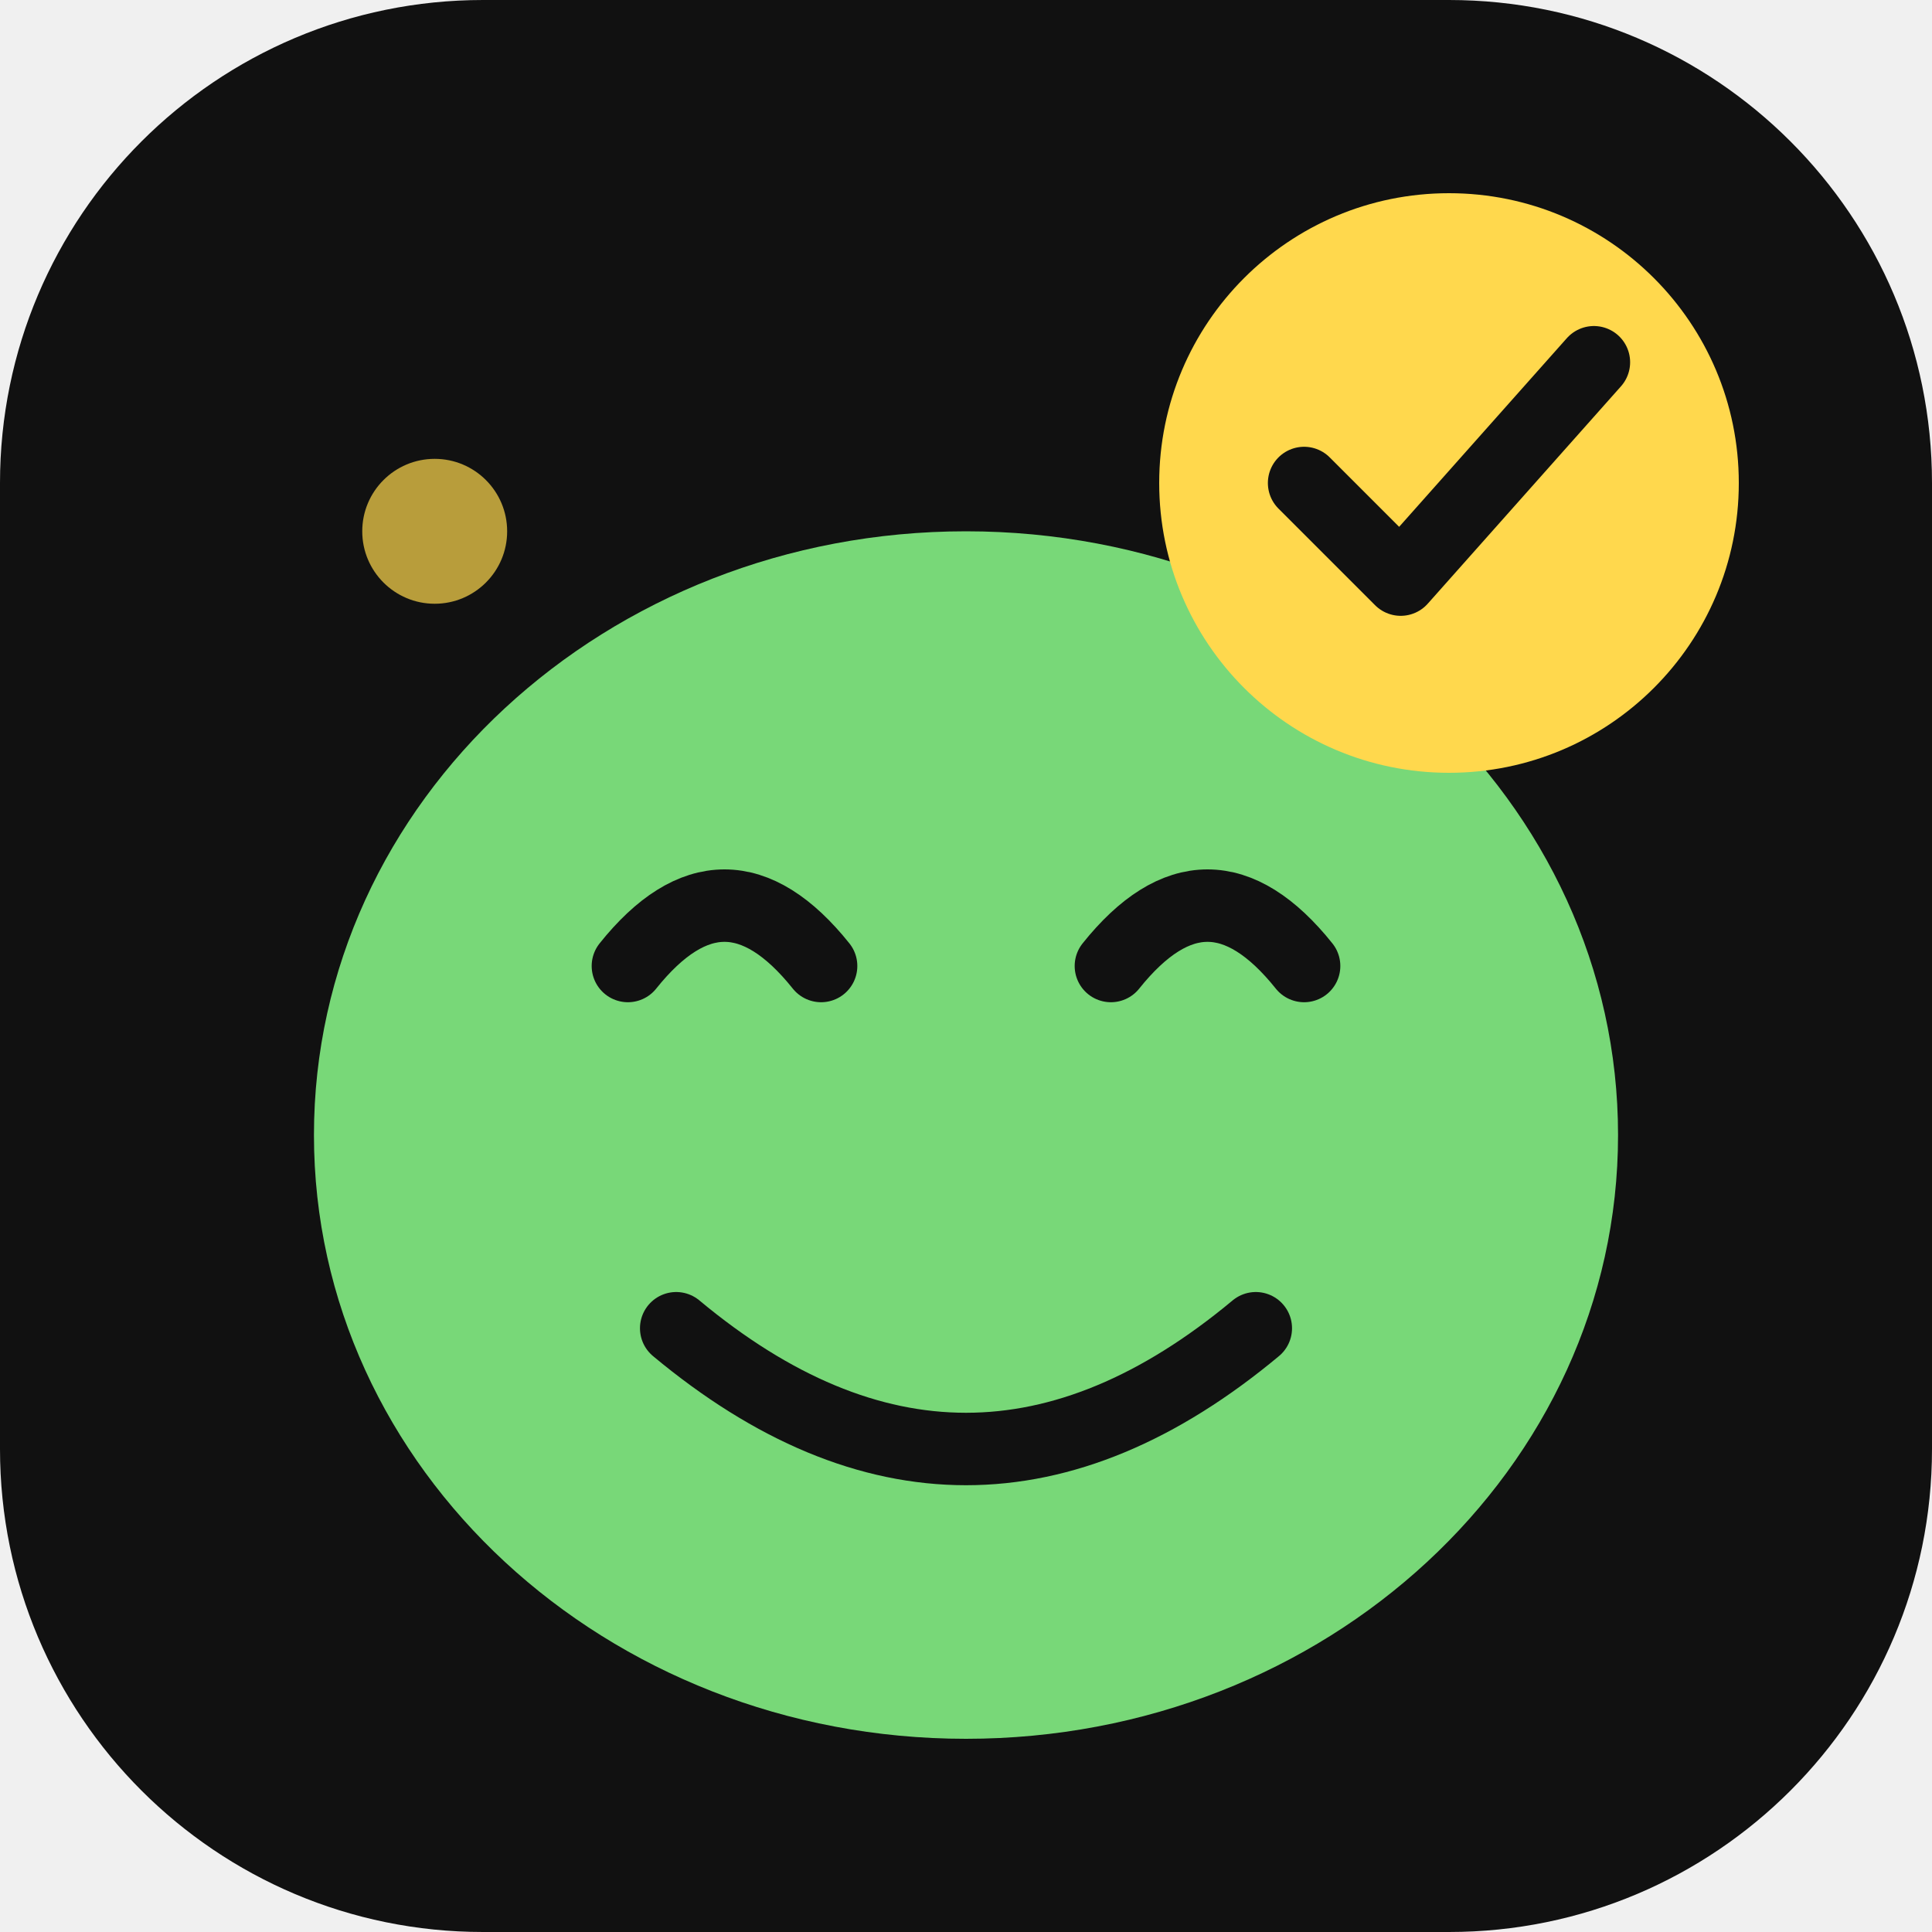
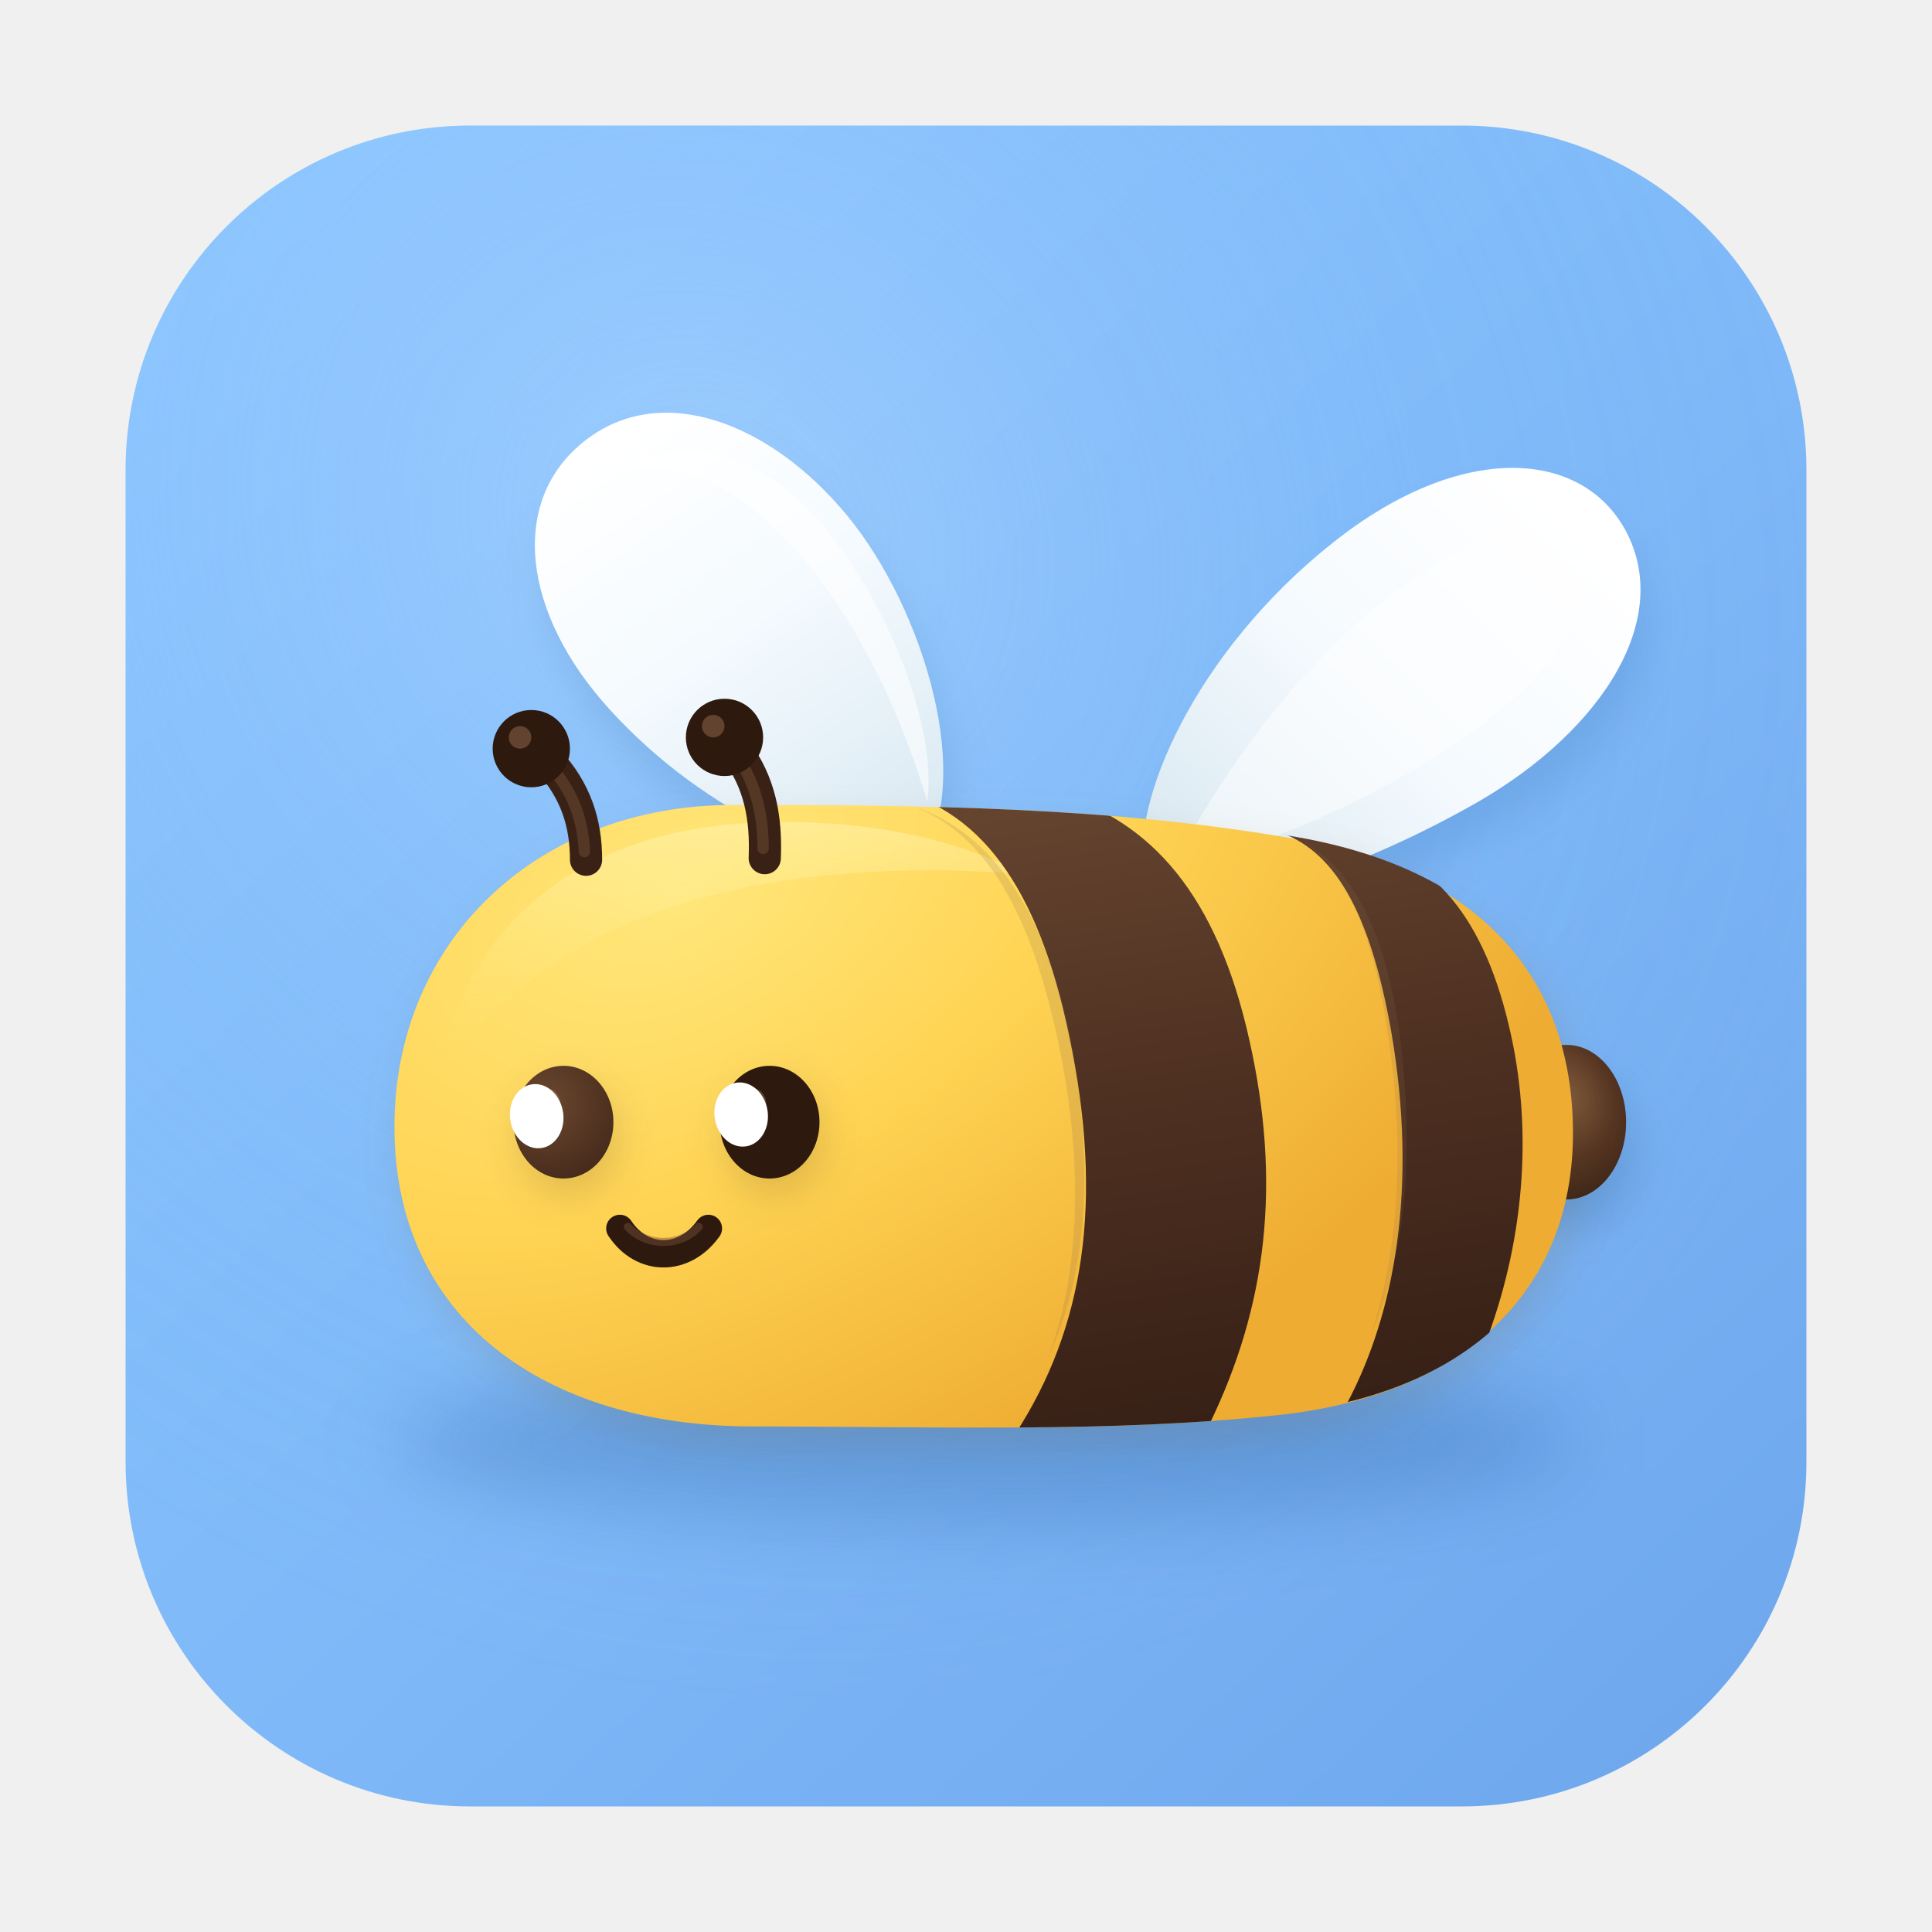
- <svg xmlns="http://www.w3.org/2000/svg" viewBox="0 0 80 80" fill="none">
-   <rect width="80" height="80" rx="20" fill="#111111" />
-   <ellipse cx="40" cy="47" rx="27" ry="25" fill="#78D878" />
-   <path d="M26 40 Q30 35 34 40" stroke="#111" stroke-width="3" fill="none" stroke-linecap="round" />
-   <path d="M46 40 Q50 35 54 40" stroke="#111" stroke-width="3" fill="none" stroke-linecap="round" />
-   <path d="M28 55 Q40 65 52 55" stroke="#111" stroke-width="3" fill="none" stroke-linecap="round" />
-   <circle cx="60" cy="20" r="12" fill="#FFD84D" />
-   <path d="M54 20 L58 24 L66 15" stroke="#111" stroke-width="3" fill="none" stroke-linecap="round" stroke-linejoin="round" />
-   <circle cx="18" cy="22" r="3" fill="#FFD84D" opacity="0.7" />
+ <svg xmlns="http://www.w3.org/2000/svg" width="1200" height="1200" viewBox="0 0 1200 1200" fill="none">
+   <path d="M908 78H292C173.811 78 78 173.811 78 292V908C78 1026.19 173.811 1122 292 1122H908C1026.19 1122 1122 1026.19 1122 908V292C1122 173.811 1026.19 78 908 78Z" fill="url(#paint0_linear_65_269)" />
+   <path d="M908 78H292C173.811 78 78 173.811 78 292V908C78 1026.19 173.811 1122 292 1122H908C1026.19 1122 1122 1026.19 1122 908V292C1122 173.811 1026.19 78 908 78Z" fill="url(#paint1_radial_65_269)" />
+   <g filter="url(#filter0_f_65_269)">
+     <path d="M612 944C813.584 944 977 922.062 977 895C977 867.938 813.584 846 612 846C410.416 846 247 867.938 247 895C247 922.062 410.416 944 612 944Z" fill="#245C9E" fill-opacity="0.27" />
+   </g>
+   <g filter="url(#filter1_f_65_269)">
+     <path d="M576 557C529 563 444 526 385 461C330 401 322 331 369 294C417 256 485 283 532 340C580 398 613 507 576 557Z" fill="#346DA8" fill-opacity="0.18" />
+   </g>
+   <path d="M570 537C523 543 438 506 379 441C324 381 316 311 363 274C411 236 479 263 526 320C574 378 607 487 570 537Z" fill="url(#paint2_linear_65_269)" />
+   <path d="M383 294C423 266 473 282 510 325C552 375 582 451 576 498C555 428 519 359 471 319C439 292 409 286 383 294Z" fill="white" fill-opacity="0.58" />
+   <g filter="url(#filter2_f_65_269)">
+     <path d="M716 565C706 520 747 425 833 357C912 294 989 298 1016 352C1044 409 995 479 916 522C837 566 733 600 716 565Z" fill="#346DA8" fill-opacity="0.18" />
+   </g>
+   <path d="M711 545C701 500 742 405 828 337C907 274 984 278 1011 332C1039 389 990 459 911 502C832 546 728 580 711 545Z" fill="url(#paint3_linear_65_269)" />
+   <path d="M982 326C1001 371 963 423 901 464C835 507 767 531 728 539C757 483 800 422 856 376C908 334 950 319 982 326Z" fill="white" fill-opacity="0.48" />
+   <g filter="url(#filter3_f_65_269)">
+     <path d="M979 763C999.435 763 1016 741.51 1016 715C1016 688.49 999.435 667 979 667C958.565 667 942 688.49 942 715C942 741.51 958.565 763 979 763Z" fill="#2E5A8B" fill-opacity="0.22" />
+   </g>
+   <path d="M973 745C993.435 745 1010 723.51 1010 697C1010 670.49 993.435 649 973 649C952.565 649 936 670.49 936 697C936 723.51 952.565 745 973 745Z" fill="url(#paint4_radial_65_269)" />
+   <path d="M962 700C968.627 700 974 691.493 974 681C974 670.507 968.627 662 962 662C955.373 662 950 670.507 950 681C950 691.493 955.373 700 962 700Z" fill="#A47A59" fill-opacity="0.33" />
+   <g filter="url(#filter4_f_65_269)">
+     <path d="M460 511C339 511 250 595 250 711C250 830 343 897 473 897C588 897 695 901 798 890C914 878 982 813 982 715C982 616 922 552 809 532C695 512 577 511 460 511Z" fill="#7A5B2A" fill-opacity="0.16" />
+   </g>
+   <path d="M455 500C334 500 245 584 245 700C245 819 338 886 468 886C583 886 690 890 793 879C909 867 977 802 977 704C977 605 917 541 804 521C690 501 572 500 455 500Z" fill="url(#paint5_radial_65_269)" />
+   <mask id="mask0_65_269" style="mask-type:luminance" maskUnits="userSpaceOnUse" x="245" y="500" width="732" height="387">
+     <path d="M455 500C334 500 245 584 245 700C245 819 338 886 468 886C583 886 690 890 793 879C909 867 977 802 977 704C977 605 917 541 804 521C690 501 572 500 455 500Z" fill="white" />
+   </mask>
+   <g mask="url(#mask0_65_269)">
+     <path d="M275 654C298 563 371 516 467 511C534 508 592 520 636 543C535 535 417 545 338 603C307 626 287 648 275 654Z" fill="url(#paint6_linear_65_269)" />
+   </g>
+   <mask id="mask1_65_269" style="mask-type:luminance" maskUnits="userSpaceOnUse" x="245" y="500" width="732" height="387">
+     <path d="M455 500C334 500 245 584 245 700C245 819 338 886 468 886C583 886 690 890 793 879C909 867 977 802 977 704C977 605 917 541 804 521C690 501 572 500 455 500Z" fill="white" />
+   </mask>
+   <g mask="url(#mask1_65_269)">
+     <path d="M548 489C609 500 645 552 664 643C686 747 673 825 631 890C673 890 713 888 751 885C787 811 796 735 776 646C756 556 715 510 657 493L548 489Z" fill="url(#paint7_linear_65_269)" />
+     <path d="M568 501C613 519 640 567 657 646C674 725 670 793 651 843C675 792 680 726 665 645C649 566 617 518 568 501Z" fill="#8E6B50" fill-opacity="0.18" />
+   </g>
+   <mask id="mask2_65_269" style="mask-type:luminance" maskUnits="userSpaceOnUse" x="247" y="499" width="732" height="387">
+     <path d="M457 499C336 499 247 583 247 699C247 818 340 885 470 885C585 885 692 889 795 878C911 866 979 801 979 703C979 604 919 540 806 520C692 500 574 499 457 499Z" fill="white" />
+   </mask>
+   <g mask="url(#mask2_65_269)">
+     <path d="M792 516C829 527 851 567 864 640C881 738 866 816 837 871C868 865 896 855 920 841C945 779 952 712 940 650C925 574 893 534 844 523L792 516Z" fill="url(#paint8_linear_65_269)" />
+     <path d="M808 522C836 540 853 580 862 642C874 719 867 783 851 830C871 785 880 723 869 640C860 578 840 539 808 522Z" fill="#8E6B50" fill-opacity="0.16" />
+   </g>
+   <path d="M364 534C364 512 358 491 340 472" stroke="#3A2115" stroke-width="20" stroke-linecap="round" />
+   <path opacity="0.45" d="M363 529C362 509 356 492 342 476" stroke="#755238" stroke-width="7" stroke-linecap="round" />
+   <path d="M330 489C343.255 489 354 478.255 354 465C354 451.745 343.255 441 330 441C316.745 441 306 451.745 306 465C306 478.255 316.745 489 330 489Z" fill="url(#paint9_radial_65_269)" />
+   <path d="M323 465C326.866 465 330 461.866 330 458C330 454.134 326.866 451 323 451C319.134 451 316 454.134 316 458C316 461.866 319.134 465 323 465Z" fill="#B58A66" fill-opacity="0.38" />
+   <path d="M475 533C476 508 472 486 457 466" stroke="#3A2115" stroke-width="20" stroke-linecap="round" />
+   <path opacity="0.45" d="M474 527C474 507 470 489 459 471" stroke="#755238" stroke-width="7" stroke-linecap="round" />
+   <path d="M450 482C463.255 482 474 471.255 474 458C474 444.745 463.255 434 450 434C436.745 434 426 444.745 426 458C426 471.255 436.745 482 450 482Z" fill="url(#paint10_radial_65_269)" />
+   <path d="M443 458C446.866 458 450 454.866 450 451C450 447.134 446.866 444 443 444C439.134 444 436 447.134 436 451C436 454.866 439.134 458 443 458Z" fill="#B58A66" fill-opacity="0.38" />
+   <g filter="url(#filter5_f_65_269)">
+     <path d="M353 742C370.121 742 384 726.33 384 707C384 687.67 370.121 672 353 672C335.879 672 322 687.67 322 707C322 726.33 335.879 742 353 742Z" fill="#3A2013" fill-opacity="0.16" />
+   </g>
+   <path d="M350 732C367.121 732 381 716.33 381 697C381 677.67 367.121 662 350 662C332.879 662 319 677.67 319 697C319 716.33 332.879 732 350 732Z" fill="url(#paint11_radial_65_269)" />
+   <path d="M340 696C344.418 696 348 691.523 348 686C348 680.477 344.418 676 340 676C335.582 676 332 680.477 332 686C332 691.523 335.582 696 340 696Z" fill="#C9A17D" fill-opacity="0.28" />
+   <g filter="url(#filter6_f_65_269)">
+     <path d="M481 742C498.121 742 512 726.33 512 707C512 687.67 498.121 672 481 672C463.879 672 450 687.67 450 707C450 726.33 463.879 742 481 742Z" fill="#3A2013" fill-opacity="0.16" />
+   </g>
+   <path d="M478 732C495.121 732 509 716.33 509 697C509 677.67 495.121 662 478 662C460.879 662 447 677.67 447 697C447 716.33 460.879 732 478 732Z" fill="url(#paint12_radial_65_269)" />
+   <path d="M468 696C472.418 696 476 691.523 476 686C476 680.477 472.418 676 468 676C463.582 676 460 680.477 460 686C460 691.523 463.582 696 468 696Z" fill="#C9A17D" fill-opacity="0.28" />
+   <path d="M385 763C399 784 425 784 440 763" stroke="#2E190F" stroke-width="17" stroke-linecap="round" />
+   <path opacity="0.45" d="M390 762C401 774 422 775 434 762" stroke="#76503A" stroke-width="5" stroke-linecap="round" />
+   <ellipse cx="333.357" cy="693.281" rx="16.552" ry="20" transform="rotate(-8.59996 333.357 693.281)" fill="white" />
+   <ellipse cx="460.357" cy="692.25" rx="16.552" ry="20" transform="rotate(-8.59996 460.357 692.25)" fill="white" />
+   <defs>
+     <filter id="filter0_f_65_269" x="199" y="798" width="826" height="194" filterUnits="userSpaceOnUse" color-interpolation-filters="sRGB">
+       <feFlood flood-opacity="0" result="BackgroundImageFix" />
+       <feBlend mode="normal" in="SourceGraphic" in2="BackgroundImageFix" result="shape" />
+       <feGaussianBlur stdDeviation="24" result="effect1_foregroundBlur_65_269" />
+     </filter>
+     <filter id="filter1_f_65_269" x="314.222" y="252.341" width="301.663" height="329.292" filterUnits="userSpaceOnUse" color-interpolation-filters="sRGB">
+       <feFlood flood-opacity="0" result="BackgroundImageFix" />
+       <feBlend mode="normal" in="SourceGraphic" in2="BackgroundImageFix" result="shape" />
+       <feGaussianBlur stdDeviation="12" result="effect1_foregroundBlur_65_269" />
+     </filter>
+     <filter id="filter2_f_65_269" x="690.524" y="286.624" width="357.422" height="316.856" filterUnits="userSpaceOnUse" color-interpolation-filters="sRGB">
+       <feFlood flood-opacity="0" result="BackgroundImageFix" />
+       <feBlend mode="normal" in="SourceGraphic" in2="BackgroundImageFix" result="shape" />
+       <feGaussianBlur stdDeviation="12" result="effect1_foregroundBlur_65_269" />
+     </filter>
+     <filter id="filter3_f_65_269" x="918" y="643" width="122" height="144" filterUnits="userSpaceOnUse" color-interpolation-filters="sRGB">
+       <feFlood flood-opacity="0" result="BackgroundImageFix" />
+       <feBlend mode="normal" in="SourceGraphic" in2="BackgroundImageFix" result="shape" />
+       <feGaussianBlur stdDeviation="12" result="effect1_foregroundBlur_65_269" />
+     </filter>
+     <filter id="filter4_f_65_269" x="226" y="487" width="780" height="434.709" filterUnits="userSpaceOnUse" color-interpolation-filters="sRGB">
+       <feFlood flood-opacity="0" result="BackgroundImageFix" />
+       <feBlend mode="normal" in="SourceGraphic" in2="BackgroundImageFix" result="shape" />
+       <feGaussianBlur stdDeviation="12" result="effect1_foregroundBlur_65_269" />
+     </filter>
+     <filter id="filter5_f_65_269" x="298" y="648" width="110" height="118" filterUnits="userSpaceOnUse" color-interpolation-filters="sRGB">
+       <feFlood flood-opacity="0" result="BackgroundImageFix" />
+       <feBlend mode="normal" in="SourceGraphic" in2="BackgroundImageFix" result="shape" />
+       <feGaussianBlur stdDeviation="12" result="effect1_foregroundBlur_65_269" />
+     </filter>
+     <filter id="filter6_f_65_269" x="426" y="648" width="110" height="118" filterUnits="userSpaceOnUse" color-interpolation-filters="sRGB">
+       <feFlood flood-opacity="0" result="BackgroundImageFix" />
+       <feBlend mode="normal" in="SourceGraphic" in2="BackgroundImageFix" result="shape" />
+       <feGaussianBlur stdDeviation="12" result="effect1_foregroundBlur_65_269" />
+     </filter>
+     <linearGradient id="paint0_linear_65_269" x1="165" y1="130" x2="1045" y2="1080" gradientUnits="userSpaceOnUse">
+       <stop stop-color="#8BC5FF" />
+       <stop offset="0.55" stop-color="#7EB8F8" />
+       <stop offset="1" stop-color="#6FA8ED" />
+     </linearGradient>
+     <radialGradient id="paint1_radial_65_269" cx="0" cy="0" r="1" gradientUnits="userSpaceOnUse" gradientTransform="translate(440 330) rotate(47) scale(760 690)">
+       <stop stop-color="#B9DCFF" stop-opacity="0.46" />
+       <stop offset="0.62" stop-color="#8BC1FA" stop-opacity="0.08" />
+       <stop offset="1" stop-color="#6CA5EA" stop-opacity="0" />
+     </radialGradient>
+     <linearGradient id="paint2_linear_65_269" x1="383" y1="278" x2="568" y2="548" gradientUnits="userSpaceOnUse">
+       <stop stop-color="white" />
+       <stop offset="0.42" stop-color="#F4FAFE" />
+       <stop offset="1" stop-color="#D7E7F1" />
+     </linearGradient>
+     <linearGradient id="paint3_linear_65_269" x1="953" y1="306" x2="721" y2="552" gradientUnits="userSpaceOnUse">
+       <stop stop-color="white" />
+       <stop offset="0.48" stop-color="#F5FAFE" />
+       <stop offset="1" stop-color="#D7E7F0" />
+     </linearGradient>
+     <radialGradient id="paint4_radial_65_269" cx="0" cy="0" r="1" gradientUnits="userSpaceOnUse" gradientTransform="translate(972 681) rotate(63) scale(72 58)">
+       <stop stop-color="#805A3D" />
+       <stop offset="0.5" stop-color="#563522" />
+       <stop offset="1" stop-color="#352015" />
+     </radialGradient>
+     <radialGradient id="paint5_radial_65_269" cx="0" cy="0" r="1" gradientUnits="userSpaceOnUse" gradientTransform="translate(420 555) rotate(62) scale(410 690)">
+       <stop stop-color="#FFE77B" />
+       <stop offset="0.42" stop-color="#FFD454" />
+       <stop offset="1" stop-color="#EEAC32" />
+     </radialGradient>
+     <linearGradient id="paint6_linear_65_269" x1="510" y1="505" x2="520" y2="780" gradientUnits="userSpaceOnUse">
+       <stop stop-color="#FFF5B5" stop-opacity="0.56" />
+       <stop offset="0.5" stop-color="#FFE46C" stop-opacity="0.08" />
+       <stop offset="1" stop-color="#C9801B" stop-opacity="0" />
+     </linearGradient>
+     <linearGradient id="paint7_linear_65_269" x1="620" y1="505" x2="682" y2="895" gradientUnits="userSpaceOnUse">
+       <stop stop-color="#64442F" />
+       <stop offset="0.48" stop-color="#4E3021" />
+       <stop offset="1" stop-color="#372016" />
+     </linearGradient>
+     <linearGradient id="paint8_linear_65_269" x1="622" y1="504" x2="684" y2="894" gradientUnits="userSpaceOnUse">
+       <stop stop-color="#64442F" />
+       <stop offset="0.48" stop-color="#4E3021" />
+       <stop offset="1" stop-color="#372016" />
+     </linearGradient>
+     <radialGradient id="paint9_radial_65_269" cx="0" cy="0" r="1" gradientUnits="userSpaceOnUse" gradientTransform="translate(339 685) rotate(56) scale(82)">
+       <stop stop-color="#6B4930" />
+       <stop offset="0.55" stop-color="#4A2D1D" />
+       <stop offset="1" stop-color="#2E190F" />
+     </radialGradient>
+     <radialGradient id="paint10_radial_65_269" cx="0" cy="0" r="1" gradientUnits="userSpaceOnUse" gradientTransform="translate(339 685) rotate(56) scale(82)">
+       <stop stop-color="#6B4930" />
+       <stop offset="0.55" stop-color="#4A2D1D" />
+       <stop offset="1" stop-color="#2E190F" />
+     </radialGradient>
+     <radialGradient id="paint11_radial_65_269" cx="0" cy="0" r="1" gradientUnits="userSpaceOnUse" gradientTransform="translate(339 685) rotate(56) scale(82)">
+       <stop stop-color="#6B4930" />
+       <stop offset="0.55" stop-color="#4A2D1D" />
+       <stop offset="1" stop-color="#2E190F" />
+     </radialGradient>
+     <radialGradient id="paint12_radial_65_269" cx="0" cy="0" r="1" gradientUnits="userSpaceOnUse" gradientTransform="translate(339 685) rotate(56) scale(82)">
+       <stop stop-color="#6B4930" />
+       <stop offset="0.55" stop-color="#4A2D1D" />
+       <stop offset="1" stop-color="#2E190F" />
+     </radialGradient>
+   </defs>
</svg>
